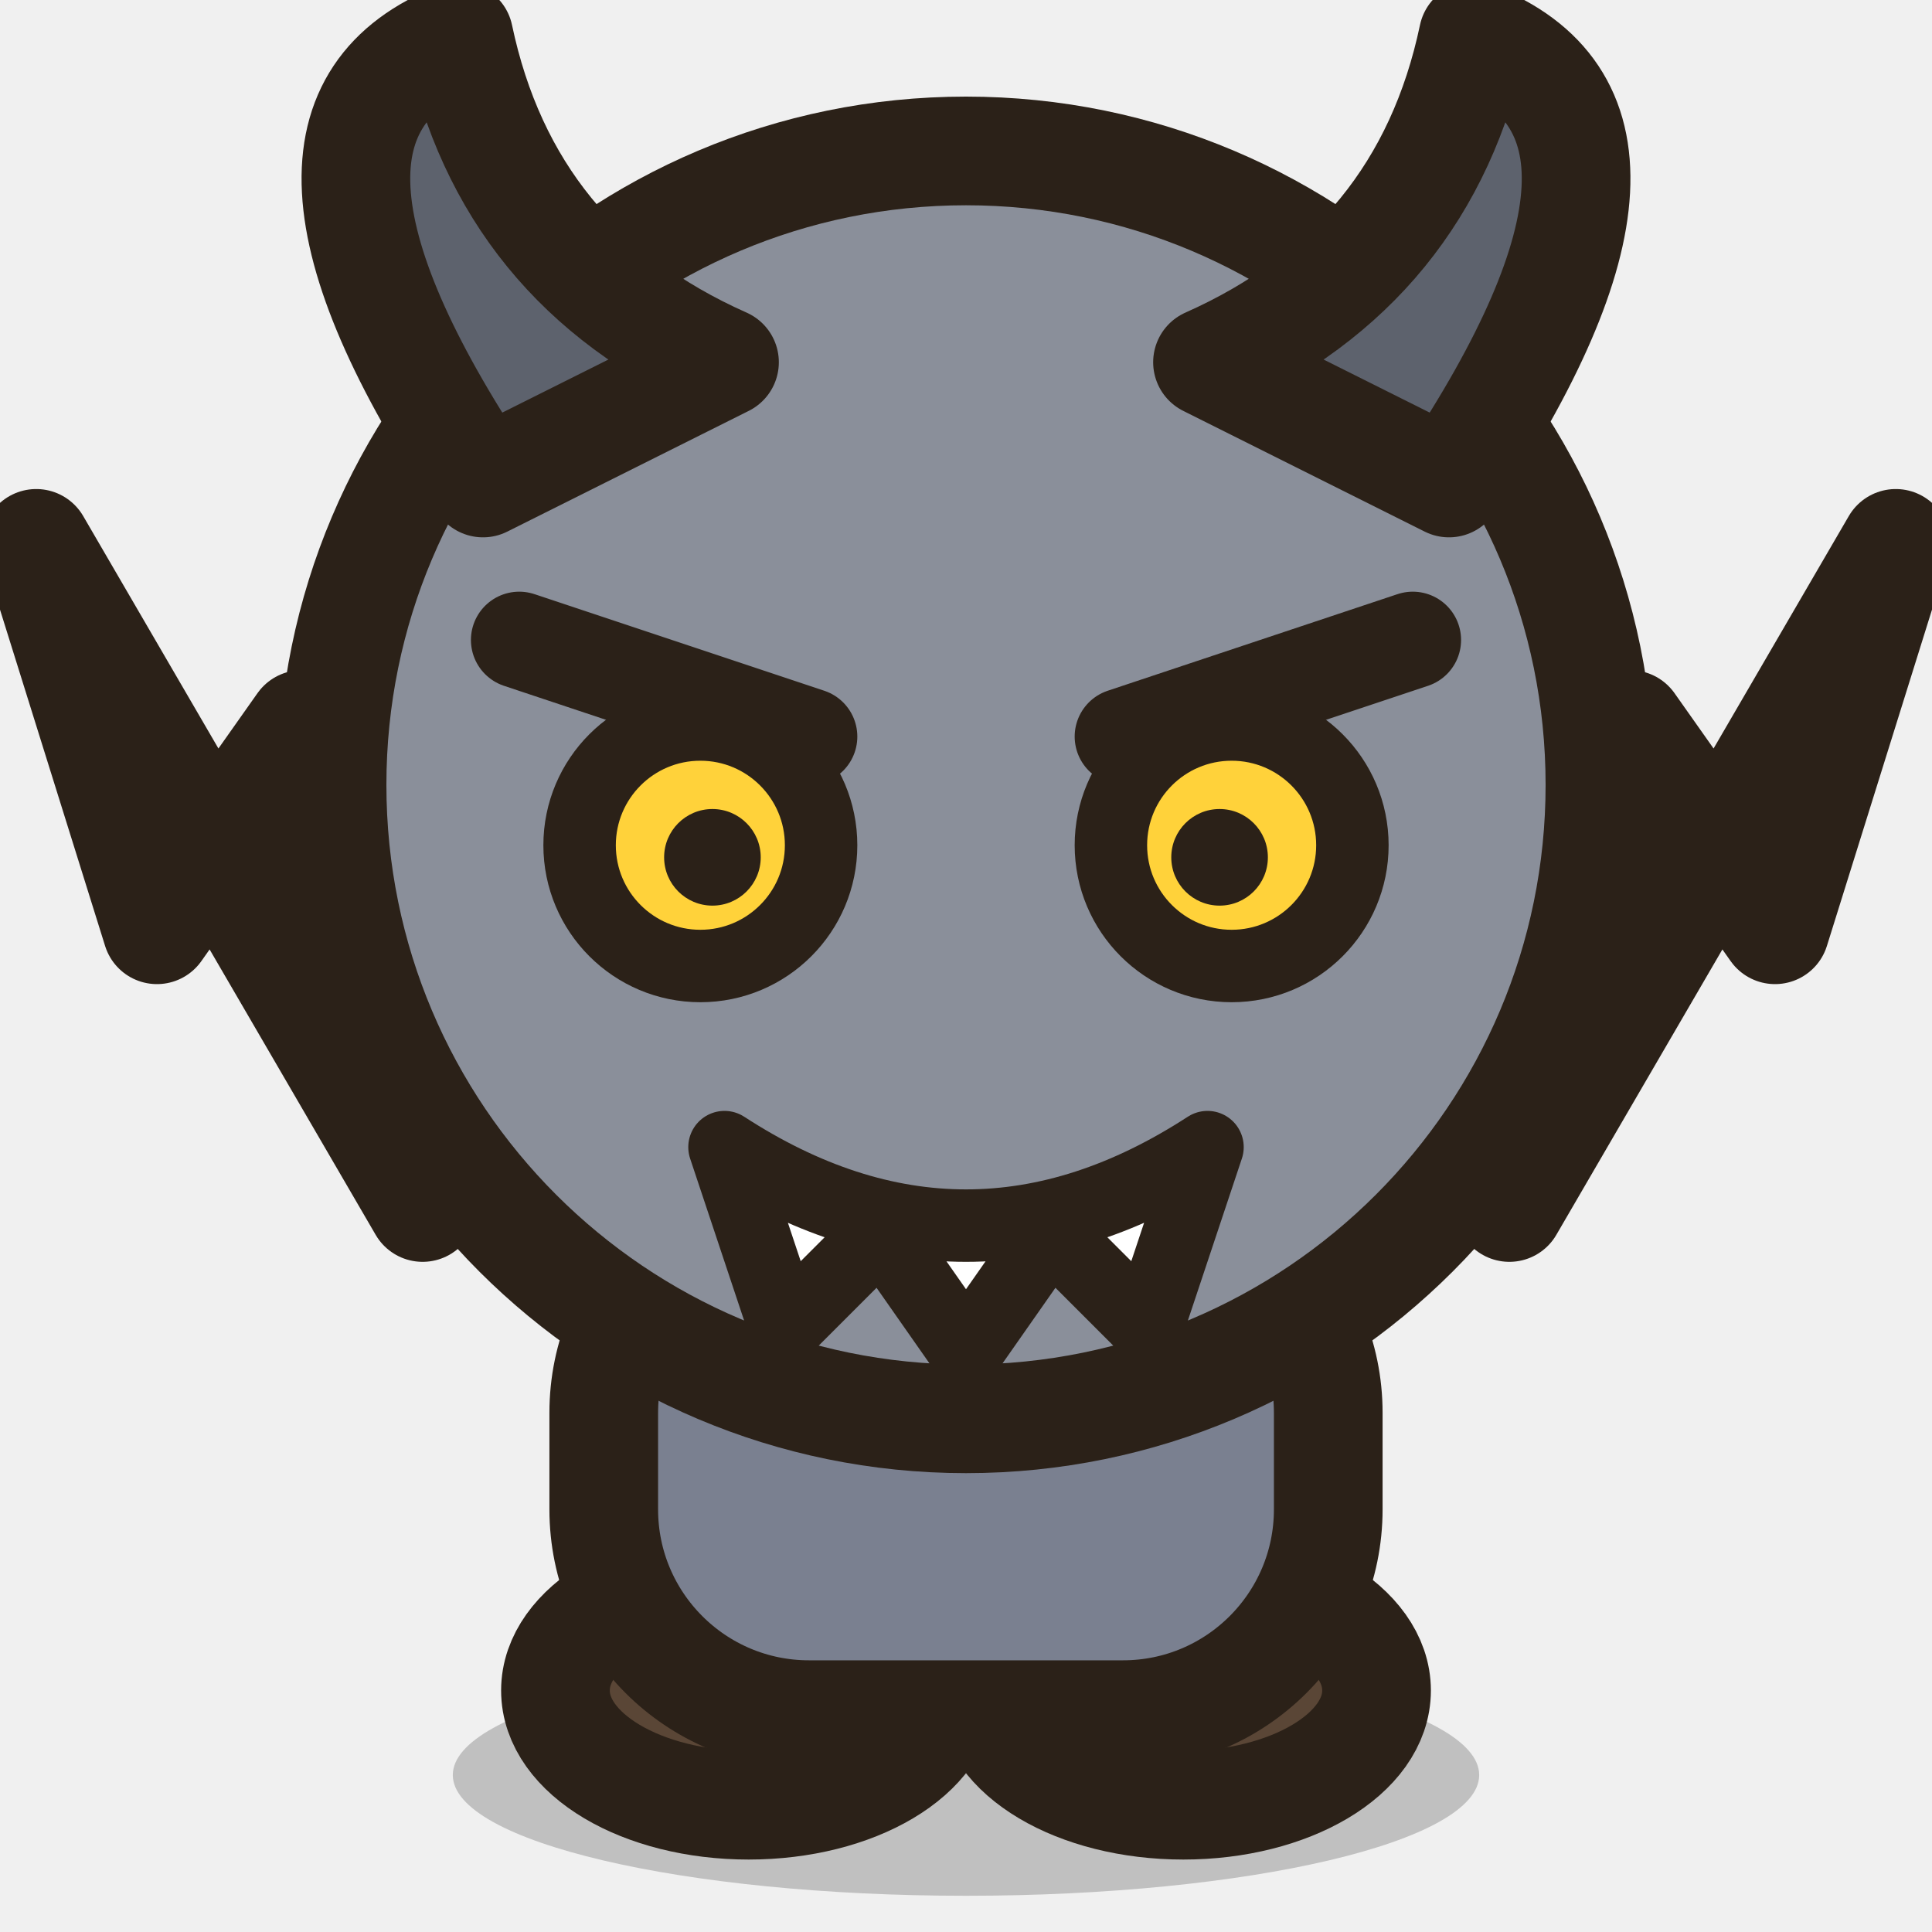
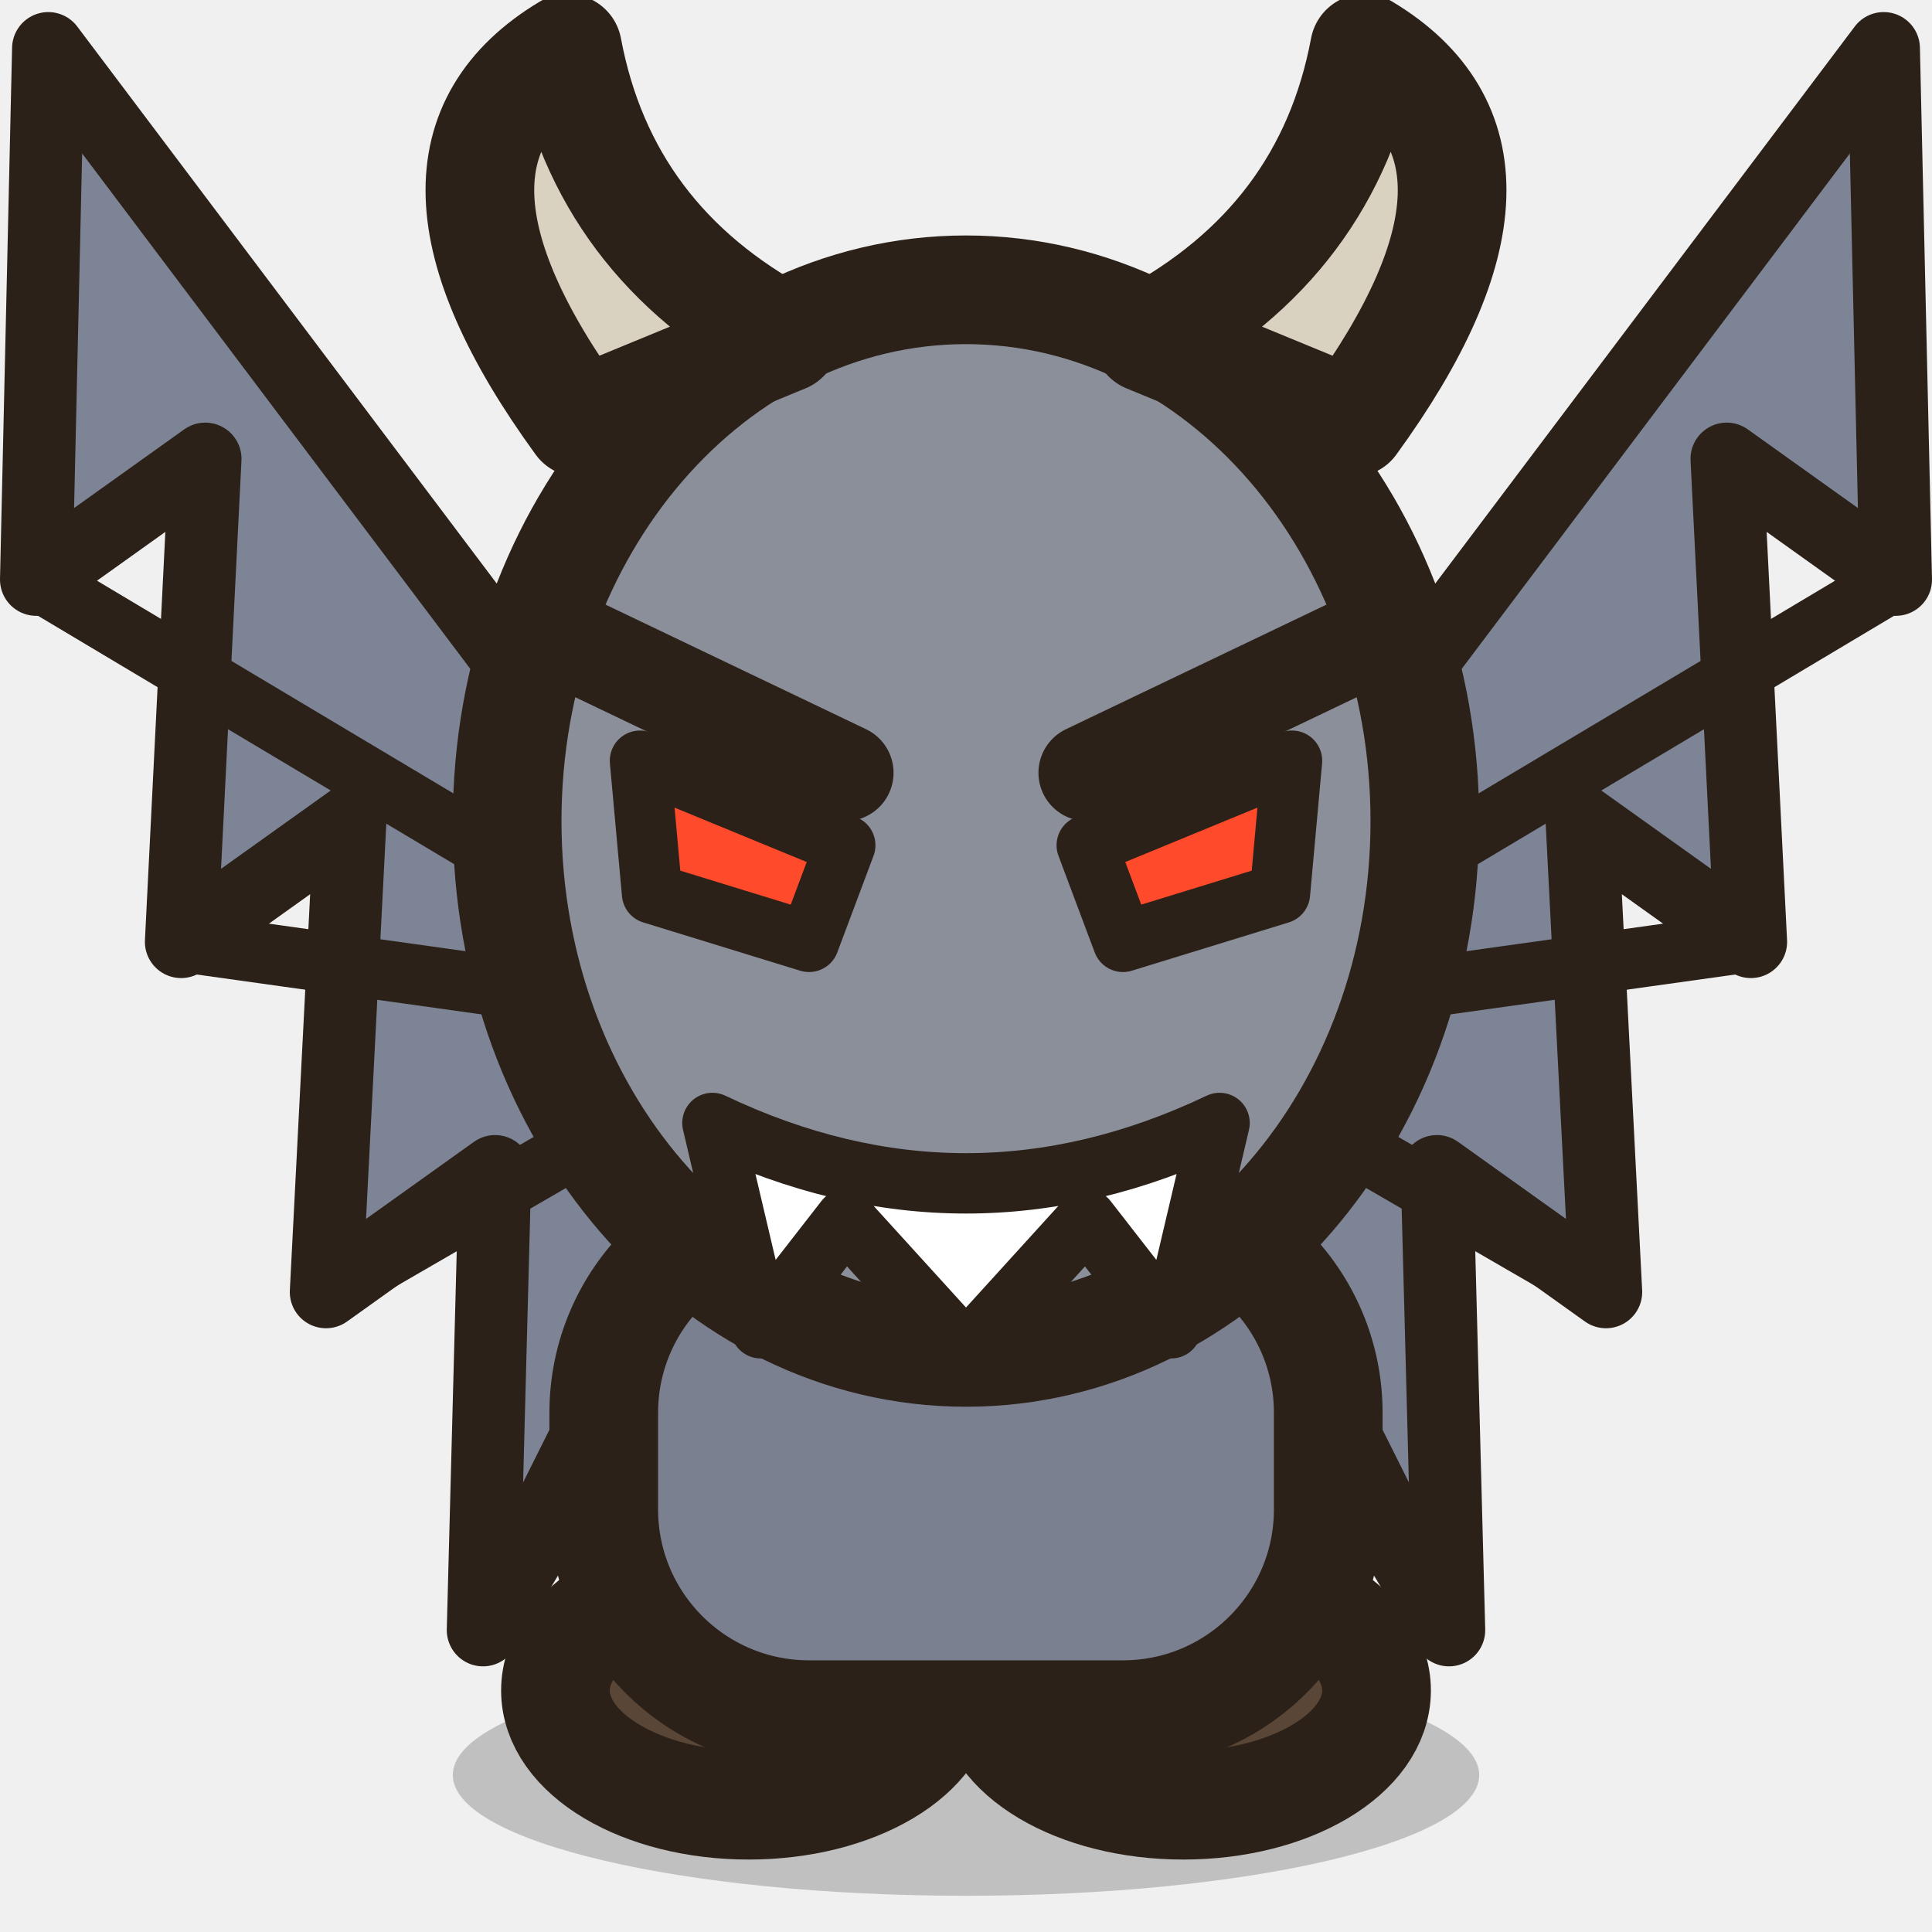
<svg xmlns="http://www.w3.org/2000/svg" viewBox="0 0 32 32">
  <ellipse cx="16" cy="29.4" rx="8.5" ry="2" fill="#000" fill-opacity=".2" />
  <g stroke="#2b2118" stroke-width="1.8" stroke-linejoin="round" stroke-linecap="round">
-     <path d="M7 20 L0.6 9 L2.6 15.4 L5 12 L6 18 L8.6 16 Z" fill="#666b76" />
-     <path d="M25 20 L31.4 9 L29.4 15.4 L27 12 L26 18 L23.4 16 Z" fill="#666b76" />
+     <path d="M13 17 L0.8 0.8 L0.6 9.6 L3.4 7.6 L3 15.6 L5.8 13.6 L5.4 21.4 L8.2 19.4 L8 27 L11 22 Z" fill="#7d8496" stroke-width="1.2" />
+     <path d="M 19 17 L 31.2 0.8 L 31.4 9.6 L 28.6 7.6 L 29 15.6 L 26.2 13.6 L 26.6 21.4 L 23.8 19.4 L 24 27 L 21 22 Z" fill="#7d8496" stroke-width="1.2" />
+     <path d="M13 17 L0.8 0.8 M13 17 L0.6 9.6 M13 17 L3 15.6 M13 17 L5.4 21.4 M13 17 L8 27" fill="none" stroke="#2b2118" stroke-width="1" />
+     <path d="M 19 17 L 31.2 0.8 M 19 17 L 31.4 9.6 M 19 17 L 29 15.6 M 19 17 L 26.6 21.4 M 19 17 L 24 27" fill="none" stroke="#2b2118" stroke-width="1" />
    <ellipse cx="12.4" cy="28" rx="3.2" ry="1.9" fill="#5a4636" />
    <ellipse cx="19.6" cy="28" rx="3.2" ry="1.9" fill="#5a4636" />
    <rect x="10" y="20" width="12" height="8.4" rx="3.4" fill="#7a8090" />
-     <ellipse cx="16" cy="13" rx="10.5" ry="10.5" fill="#8a8f9a" />
-     <circle cx="11.6" cy="14" r="2" fill="#ffd23a" stroke-width="1.2" />
-     <circle cx="20.4" cy="14" r="2" fill="#ffd23a" stroke-width="1.2" />
-     <circle cx="11.8" cy="14.2" r=".8" fill="#2b2118" stroke="none" />
-     <circle cx="20.2" cy="14.2" r=".8" fill="#2b2118" stroke="none" />
-     <path d="M8.6 10.6 L13.4 12.2 M23.4 10.6 L18.6 12.2" fill="none" stroke-width="1.6" />
-     <path d="M12 19 Q16 21.6 20 19 L19 22 L17.4 20.4 L16 22.4 L14.6 20.4 L13 22 Z" fill="#fff" stroke-width="1.2" />
-     <path d="M8 8 Q4 2 7.6 0.6 Q8.4 4.4 12 6 Z M24 8 Q28 2 24.4 0.6 Q23.6 4.4 20 6 Z" fill="#5d626d" />
+     <ellipse cx="16" cy="13.6" rx="7.6" ry="8.8" fill="#8a8f9a" />
+     <path d="M9.6 7 Q6.4 2.6 9.4 0.8 Q10 4 13 5.6 Z" fill="#d9d2c0" />
+     <path d="M 22.4 7 Q 25.6 2.6 22.6 0.8 Q 22 4 19 5.6 Z" fill="#d9d2c0" />
+     <path d="M10.6 12.6 L14 14 L13.4 15.6 L10.8 14.8 Z M21.4 12.6 L18 14 L18.6 15.6 L21.2 14.8 Z" fill="#ff4a2b" stroke-width="1" />
+     <path d="M9.4 10.6 L14 12.8 M22.6 10.6 L18 12.8" fill="none" stroke-width="1.6" />
+     <path d="M11.8 18.6 Q16 20.6 20.2 18.6 L19.4 22 L18 20.2 L16 22.4 L14 20.2 L12.6 22 Z" fill="#fff" stroke-width="1" />
  </g>
</svg>
